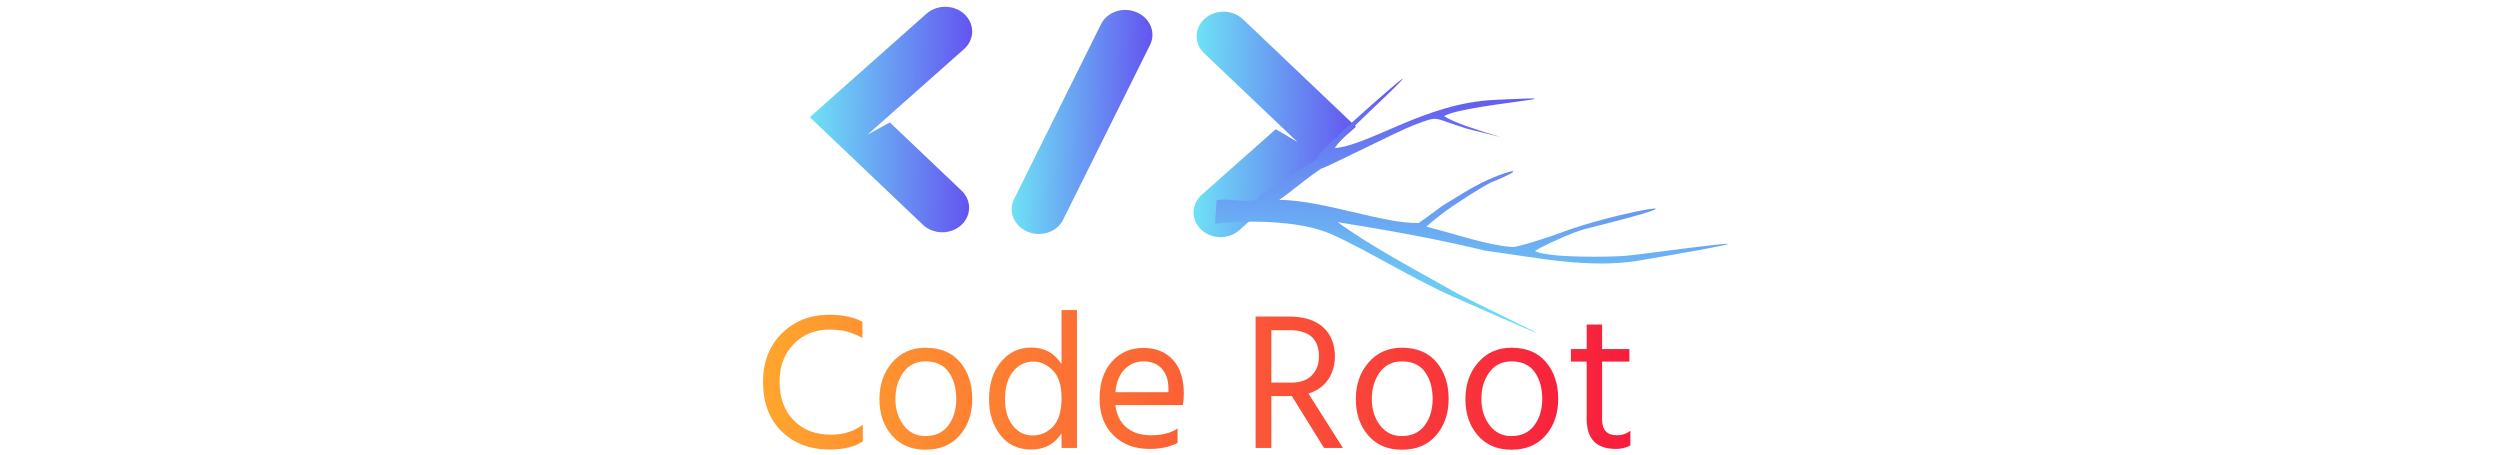
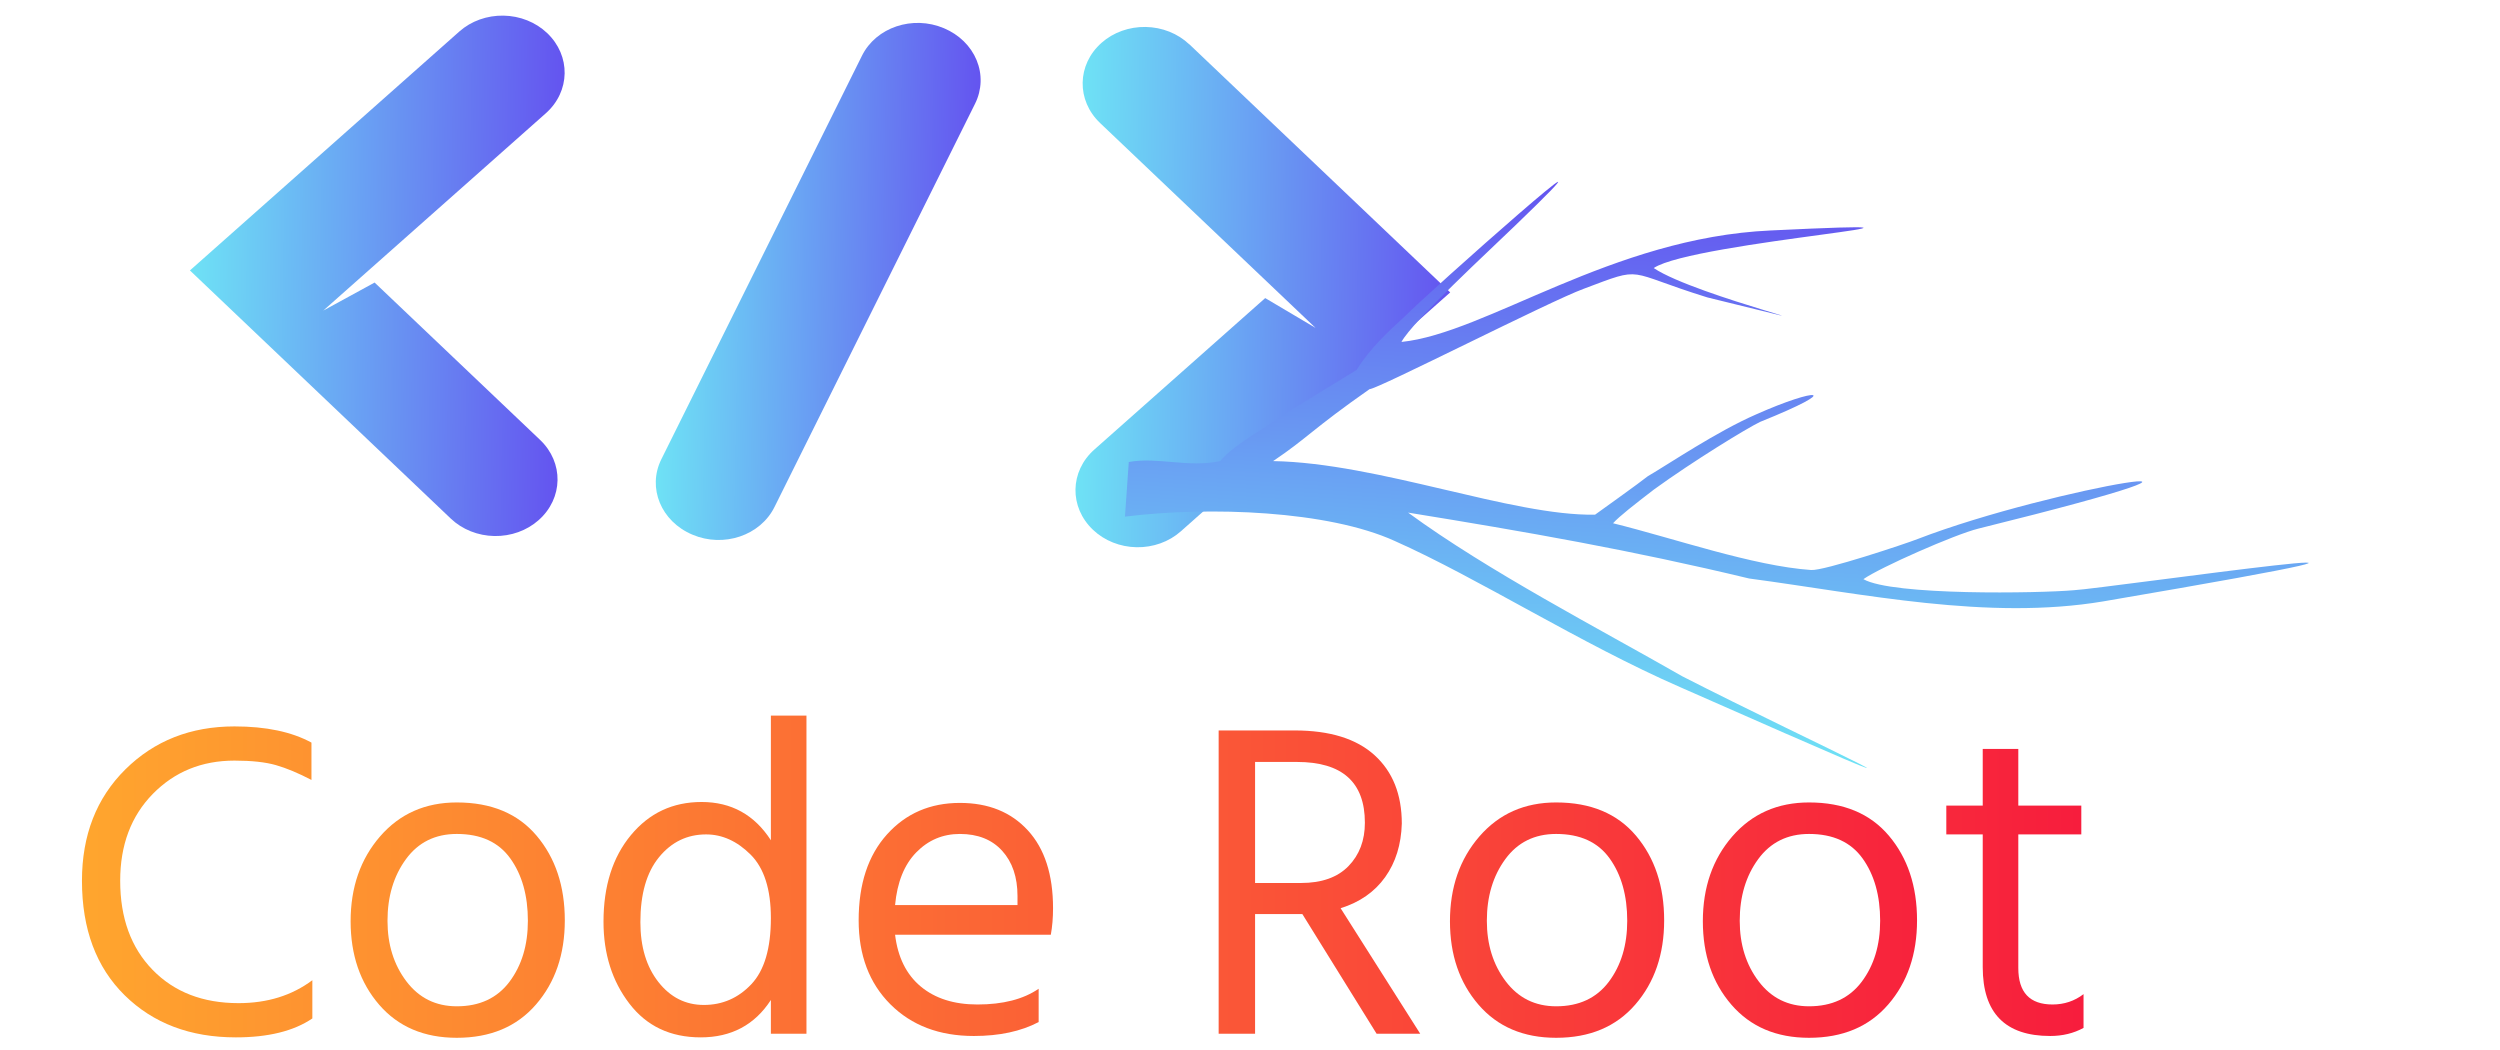
- <svg xmlns="http://www.w3.org/2000/svg" version="1.1" width="1500" height="273" viewBox="0 0 1500 273">
-   <svg xml:space="preserve" width="1500" height="273" data-version="2" data-id="lg_EaklXXRE8bFpUK83sg" viewBox="0 0 597 273" x="0" y="0">
+ <svg xmlns="http://www.w3.org/2000/svg" version="1.1" width="100%" height="100%" viewBox="10 0 650 273">
+   <svg xml:space="preserve" width="100%" height="100%" data-version="2" data-id="lg_EaklXXRE8bFpUK83sg" viewBox="0 0 600 273" x="0" y="0">
    <rect width="100%" height="100%" fill="transparent" />
    <g transform="translate(36.26 229.292)">
      <linearGradient id="a" x1="-.007" x2="7.242" y1="0" y2="0" gradientUnits="objectBoundingBox">
        <stop offset="0%" stop-color="#ffa62e" />
        <stop offset="100%" stop-color="#f71b3d" />
      </linearGradient>
      <path fill="url(#a)" d="M174.79 401.45v9.71q-5.15-2.69-9.25-3.86-4.09-1.17-10.76-1.17-12.75 0-21.24 8.66-8.48 8.66-8.48 22.58 0 14.51 8.43 23.17 8.42 8.65 22.34 8.65 11.23 0 19.19-5.96v9.94q-7.25 4.92-19.89 4.92-17.78 0-28.9-10.94-11.11-10.94-11.11-29.78 0-17.78 11.29-28.96 11.29-11.17 28.37-11.17 12.28 0 20.01 4.21" transform="translate(-145.07 -437.665)" />
    </g>
    <g transform="translate(104.005 239.232)">
      <linearGradient id="b" x1="-1.079" x2="6.757" y1="0" y2="0" gradientUnits="objectBoundingBox">
        <stop offset="0%" stop-color="#ffa62e" />
        <stop offset="100%" stop-color="#f71b3d" />
      </linearGradient>
      <path fill="url(#b)" d="M212.58 478.2q-12.76 0-20.19-8.6-7.42-8.6-7.42-21.7 0-13.22 7.66-22.06 7.66-8.83 19.95-8.83 13.45 0 20.76 8.66 7.32 8.66 7.32 22 0 13.22-7.49 21.87-7.49 8.66-20.59 8.66m0-53q-8.43 0-13.22 6.55-4.8 6.56-4.8 16.03 0 9.25 4.91 15.74 4.92 6.49 13.11 6.49 8.89 0 13.69-6.37 4.79-6.38 4.79-15.86 0-9.83-4.56-16.2-4.56-6.38-13.92-6.38" transform="translate(-212.815 -447.605)" />
    </g>
    <g transform="translate(168.295 227.887)">
      <linearGradient id="c" x1="-2.061" x2="5.697" y1="0" y2="0" gradientUnits="objectBoundingBox">
        <stop offset="0%" stop-color="#ffa62e" />
        <stop offset="100%" stop-color="#f71b3d" />
      </linearGradient>
      <path fill="url(#c)" d="M276.81 469.66q7.25 0 12.34-5.38t5.09-17.2q0-11.23-5.26-16.5-5.27-5.26-11.59-5.26-7.37 0-12.22 5.91-4.86 5.91-4.86 16.9 0 9.6 4.68 15.56 4.68 5.97 11.82 5.97m17.43-42.82v-32.41h9.25v82.72h-9.25v-8.78q-6.31 9.72-18.25 9.72-11.82 0-18.54-8.78-6.73-8.77-6.73-21.29 0-13.93 7.14-22.53 7.13-8.6 18.36-8.6 11.59 0 18.02 9.95" transform="translate(-277.105 -436.26)" />
    </g>
    <g transform="translate(233.52 239.057)">
      <linearGradient id="d" x1="-3.324" x2="5.189" y1="0" y2="0" gradientUnits="objectBoundingBox">
        <stop offset="0%" stop-color="#ffa62e" />
        <stop offset="100%" stop-color="#f71b3d" />
      </linearGradient>
      <path fill="url(#d)" d="M326.53 443.69h31.83v-2.34q0-7.37-3.98-11.76t-11-4.39q-6.67 0-11.35 4.8t-5.5 13.69m37.33 21.76v8.66q-6.91 3.62-16.85 3.62-13.45 0-21.7-8.24-8.25-8.25-8.25-21.82 0-14.16 7.37-22.35 7.37-8.19 18.95-8.19 11.12 0 17.67 7.14 6.55 7.13 6.55 20.24 0 3.74-.58 6.9h-40.49q1.06 8.77 6.67 13.45 5.62 4.68 14.75 4.68 9.94 0 15.91-4.09" transform="translate(-342.33 -447.43)" />
    </g>
    <g transform="translate(328.055 229.347)">
      <linearGradient id="e" x1="-4.565" x2="3.497" y1="0" y2="0" gradientUnits="objectBoundingBox">
        <stop offset="0%" stop-color="#ffa62e" />
        <stop offset="100%" stop-color="#f71b3d" />
      </linearGradient>
      <path fill="url(#e)" d="M431.02 406.48h-10.89v31.47h11.94q8.07 0 12.34-4.38 4.27-4.39 4.27-11.29 0-15.8-17.66-15.8m11.35 38.03 20.7 32.64h-11.34l-19.31-31.12h-12.29v31.12h-9.47v-78.86h19.77q13.69 0 20.77 6.44 7.08 6.43 7.08 17.78-.24 8.19-4.33 13.92-4.1 5.74-11.58 8.08" transform="translate(-436.865 -437.72)" />
    </g>
    <g transform="translate(389.835 239.232)">
      <linearGradient id="f" x1="-5.426" x2="2.41" y1="0" y2="0" gradientUnits="objectBoundingBox">
        <stop offset="0%" stop-color="#ffa62e" />
        <stop offset="100%" stop-color="#f71b3d" />
      </linearGradient>
      <path fill="url(#f)" d="M498.41 478.2q-12.76 0-20.18-8.6-7.43-8.6-7.43-21.7 0-13.22 7.66-22.06 7.66-8.83 19.95-8.83 13.45 0 20.77 8.66 7.31 8.66 7.31 22 0 13.22-7.49 21.87-7.49 8.66-20.59 8.66m0-53q-8.43 0-13.22 6.55-4.8 6.56-4.8 16.03 0 9.25 4.91 15.74 4.92 6.49 13.11 6.49 8.89 0 13.69-6.37 4.79-6.38 4.79-15.86 0-9.83-4.56-16.2-4.56-6.38-13.92-6.38" transform="translate(-498.645 -447.605)" />
    </g>
    <g transform="translate(455.585 239.232)">
      <linearGradient id="g" x1="-6.426" x2="1.41" y1="0" y2="0" gradientUnits="objectBoundingBox">
        <stop offset="0%" stop-color="#ffa62e" />
        <stop offset="100%" stop-color="#f71b3d" />
      </linearGradient>
      <path fill="url(#g)" d="M564.16 478.2q-12.75 0-20.18-8.6t-7.43-21.7q0-13.22 7.66-22.06 7.67-8.83 19.95-8.83 13.46 0 20.77 8.66 7.31 8.66 7.31 22 0 13.22-7.49 21.87-7.48 8.66-20.59 8.66m0-53q-8.42 0-13.22 6.55-4.8 6.56-4.8 16.03 0 9.25 4.92 15.74 4.91 6.49 13.1 6.49 8.89 0 13.69-6.37 4.8-6.38 4.8-15.86 0-9.83-4.56-16.2-4.57-6.38-13.93-6.38" transform="translate(-564.395 -447.605)" />
    </g>
    <g transform="translate(508.88 232.037)">
      <linearGradient id="h" x1="-11.31" x2="1.147" y1="0" y2="0" gradientUnits="objectBoundingBox">
        <stop offset="0%" stop-color="#ffa62e" />
        <stop offset="100%" stop-color="#f71b3d" />
      </linearGradient>
      <path fill="url(#h)" d="M634.95 425.32h-16.38v34.75q0 9.47 8.89 9.47 4.56 0 8.07-2.69v8.78q-3.86 2.1-8.66 2.1-17.55 0-17.55-17.9v-34.51h-9.47v-7.49h9.47v-14.74h9.25v14.74h16.38z" transform="translate(-617.69 -440.41)" />
    </g>
    <g transform="matrix(3.6408 .0635 -.0576 3.2989 82.631 71.156)">
      <linearGradient id="i" x1="0" x2="1" y1="0" y2="0" gradientUnits="objectBoundingBox">
        <stop offset="0%" stop-color="#6ee2f5" />
        <stop offset="100%" stop-color="#6454f0" />
      </linearGradient>
      <path fill="url(#i)" d="M23.94 30.8 5 50l18.94 19.2a4.4 4.4 0 0 0 6.26 0 4.5 4.5 0 0 0 0-6.34l-12-12.16-3.63 2.28L30.2 37.14a4.5 4.5 0 0 0 0-6.34 4.4 4.4 0 0 0-6.26 0" transform="translate(-18.253 -50)" />
    </g>
    <g transform="matrix(3.6408 .0635 -.0576 3.2989 313.8 75.205)">
      <linearGradient id="j" x1="0" x2="1" y1="0" y2="0" gradientUnits="objectBoundingBox">
        <stop offset="0%" stop-color="#6ee2f5" />
        <stop offset="100%" stop-color="#6454f0" />
      </linearGradient>
      <path fill="url(#j)" d="M76.06 30.8 95 50 76.06 69.2a4.4 4.4 0 0 1-6.26 0 4.5 4.5 0 0 1 0-6.34l12-12.16 3.63 2.28L69.8 37.14a4.5 4.5 0 0 1 0-6.33 4.4 4.4 0 0 1 6.26 0" transform="translate(-81.747 -50.005)" />
    </g>
    <g transform="matrix(3.6408 .0635 -.0576 3.2989 197.732 73.177)">
      <linearGradient id="k" x1="0" x2="1" y1="0" y2="0" gradientUnits="objectBoundingBox">
        <stop offset="0%" stop-color="#6ee2f5" />
        <stop offset="100%" stop-color="#6454f0" />
      </linearGradient>
      <path fill="url(#k)" d="M60.9 32.35a4.5 4.5 0 0 0-2.37-2.47c-2.25-1-4.85.02-5.82 2.28L38.89 64.23a4.5 4.5 0 0 0 2.32 5.9c2.24 1 4.85-.03 5.82-2.3l13.82-32.06a4.5 4.5 0 0 0 .05-3.42" transform="translate(-49.867 -50.004)" />
    </g>
    <g transform="matrix(.0331 -.4735 .3696 .0258 432.537 123.64)">
      <linearGradient id="l" x1="0" x2="1" y1="0" y2="0" gradientUnits="objectBoundingBox">
        <stop offset="0%" stop-color="#6ee2f5" />
        <stop offset="100%" stop-color="#6454f0" />
      </linearGradient>
      <path fill="url(#l)" fill-rule="evenodd" d="M408 8c4 20-1 42 4 64 10 9 22 34 30 46l25 45c12 8 22 20 31 31 13 14 130 161 54 73-14-16-56-67-68-74 8 59 65 142 75 253 16 174-9-54-25-80-14 31-31 165-14 39 11-60 15-45 0-87-8-23-63-140-63-145-24-38-29-41-43-64 3 74-21 170-17 228 0 0 20 31 23 35 8 15 27 46 38 73 17 41 18 61-4 3-4-9-24-45-41-71-9-13-16-23-20-27-6 44-18 100-18 141 0 9 18 65 21 73 34 93 66 272 8 42-4-16-25-67-32-78-8 21-1 124 2 148 2 21 56 342-5 21-15-80-5-168-1-249 11-84 17-158 23-242-29 59-56 139-79 200-31 93-76 248-6-1 20-72 52-147 69-207 14-48 12-131 3-190z" transform="translate(-423.2 -423.45)" />
    </g>
  </svg>
</svg>
